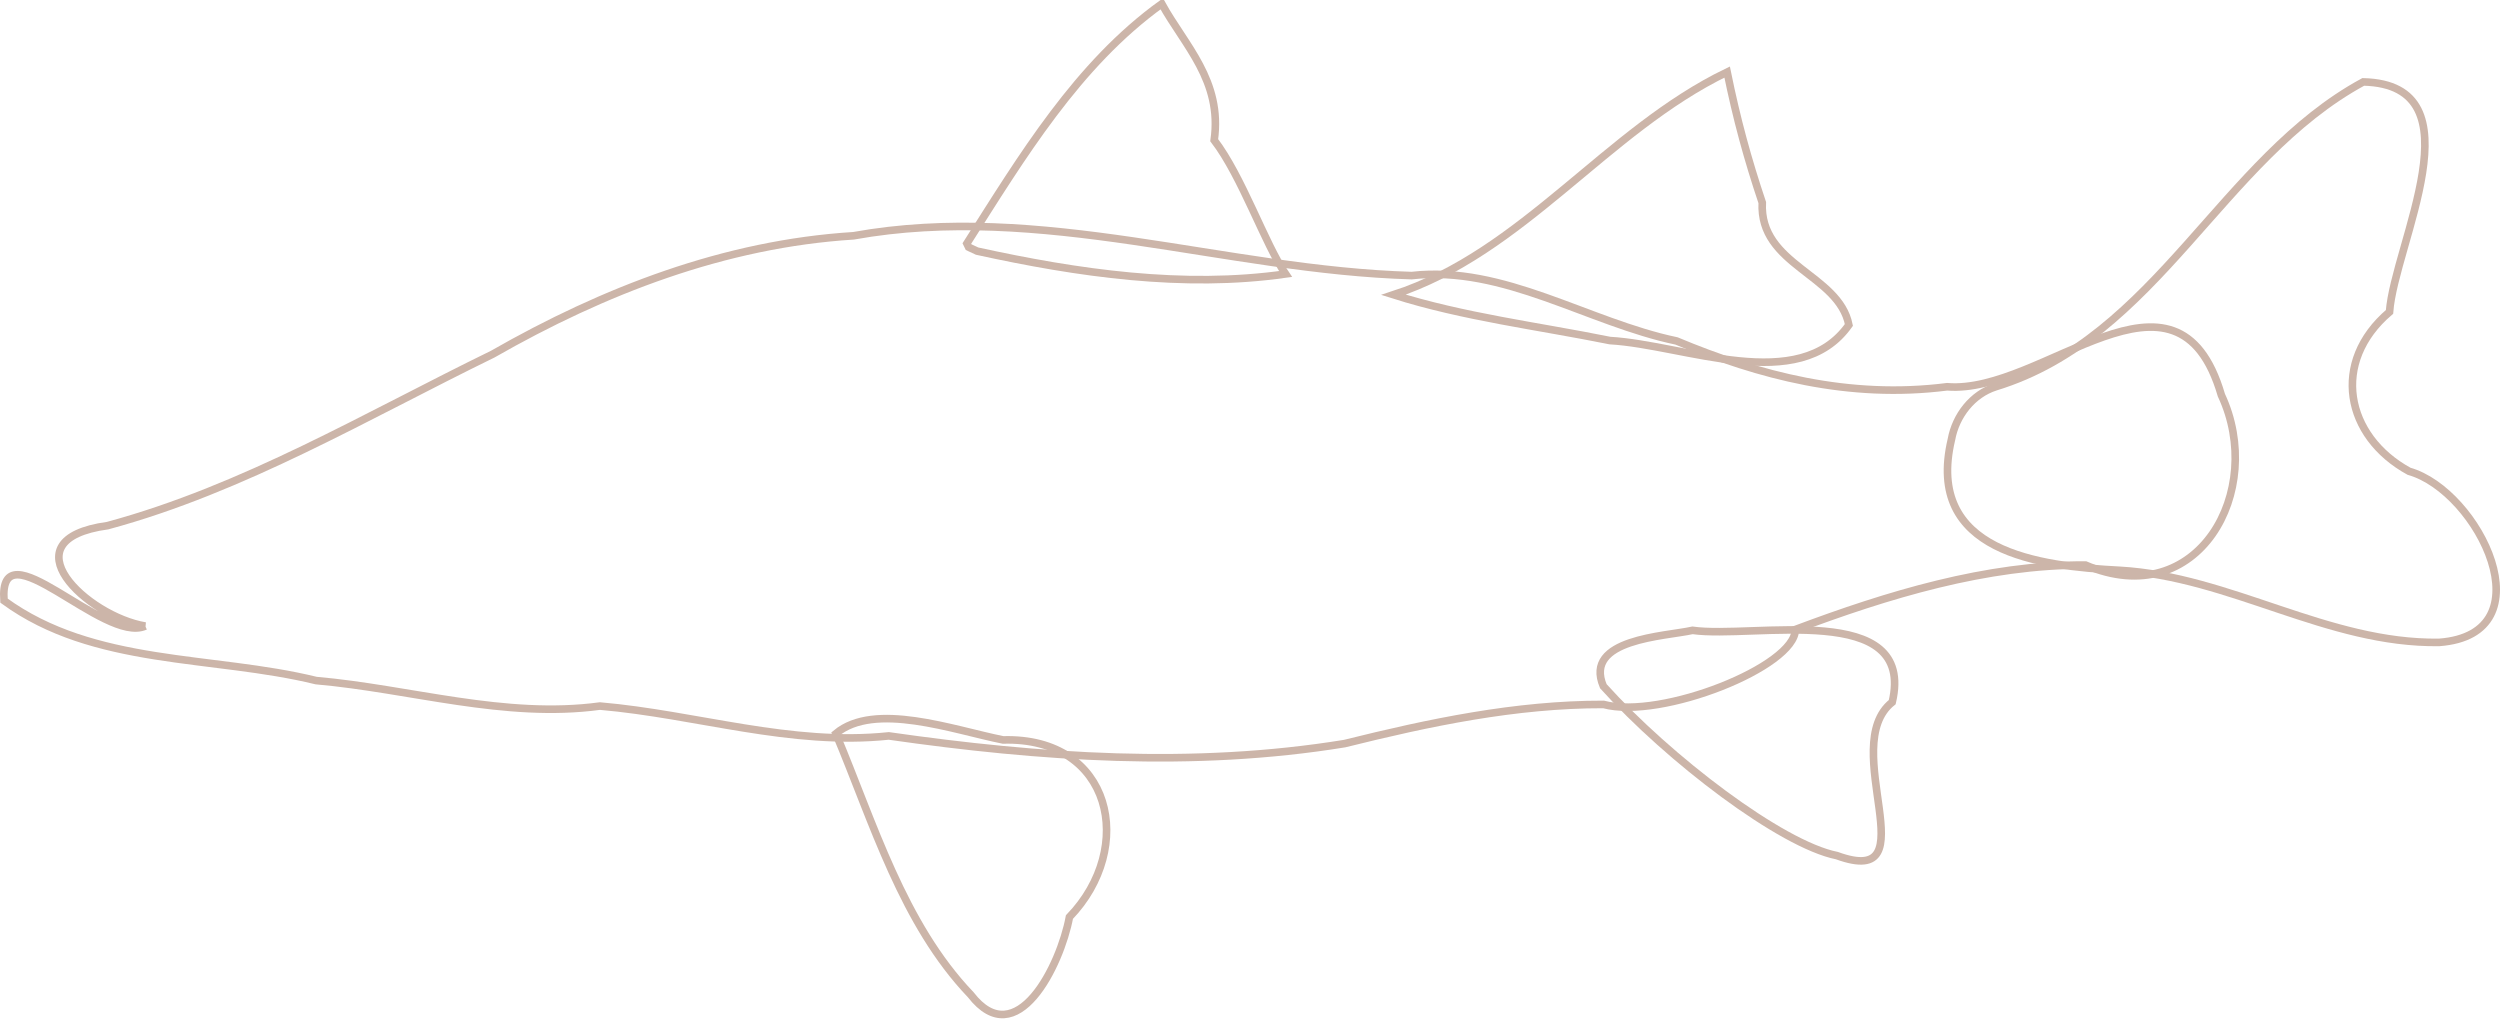
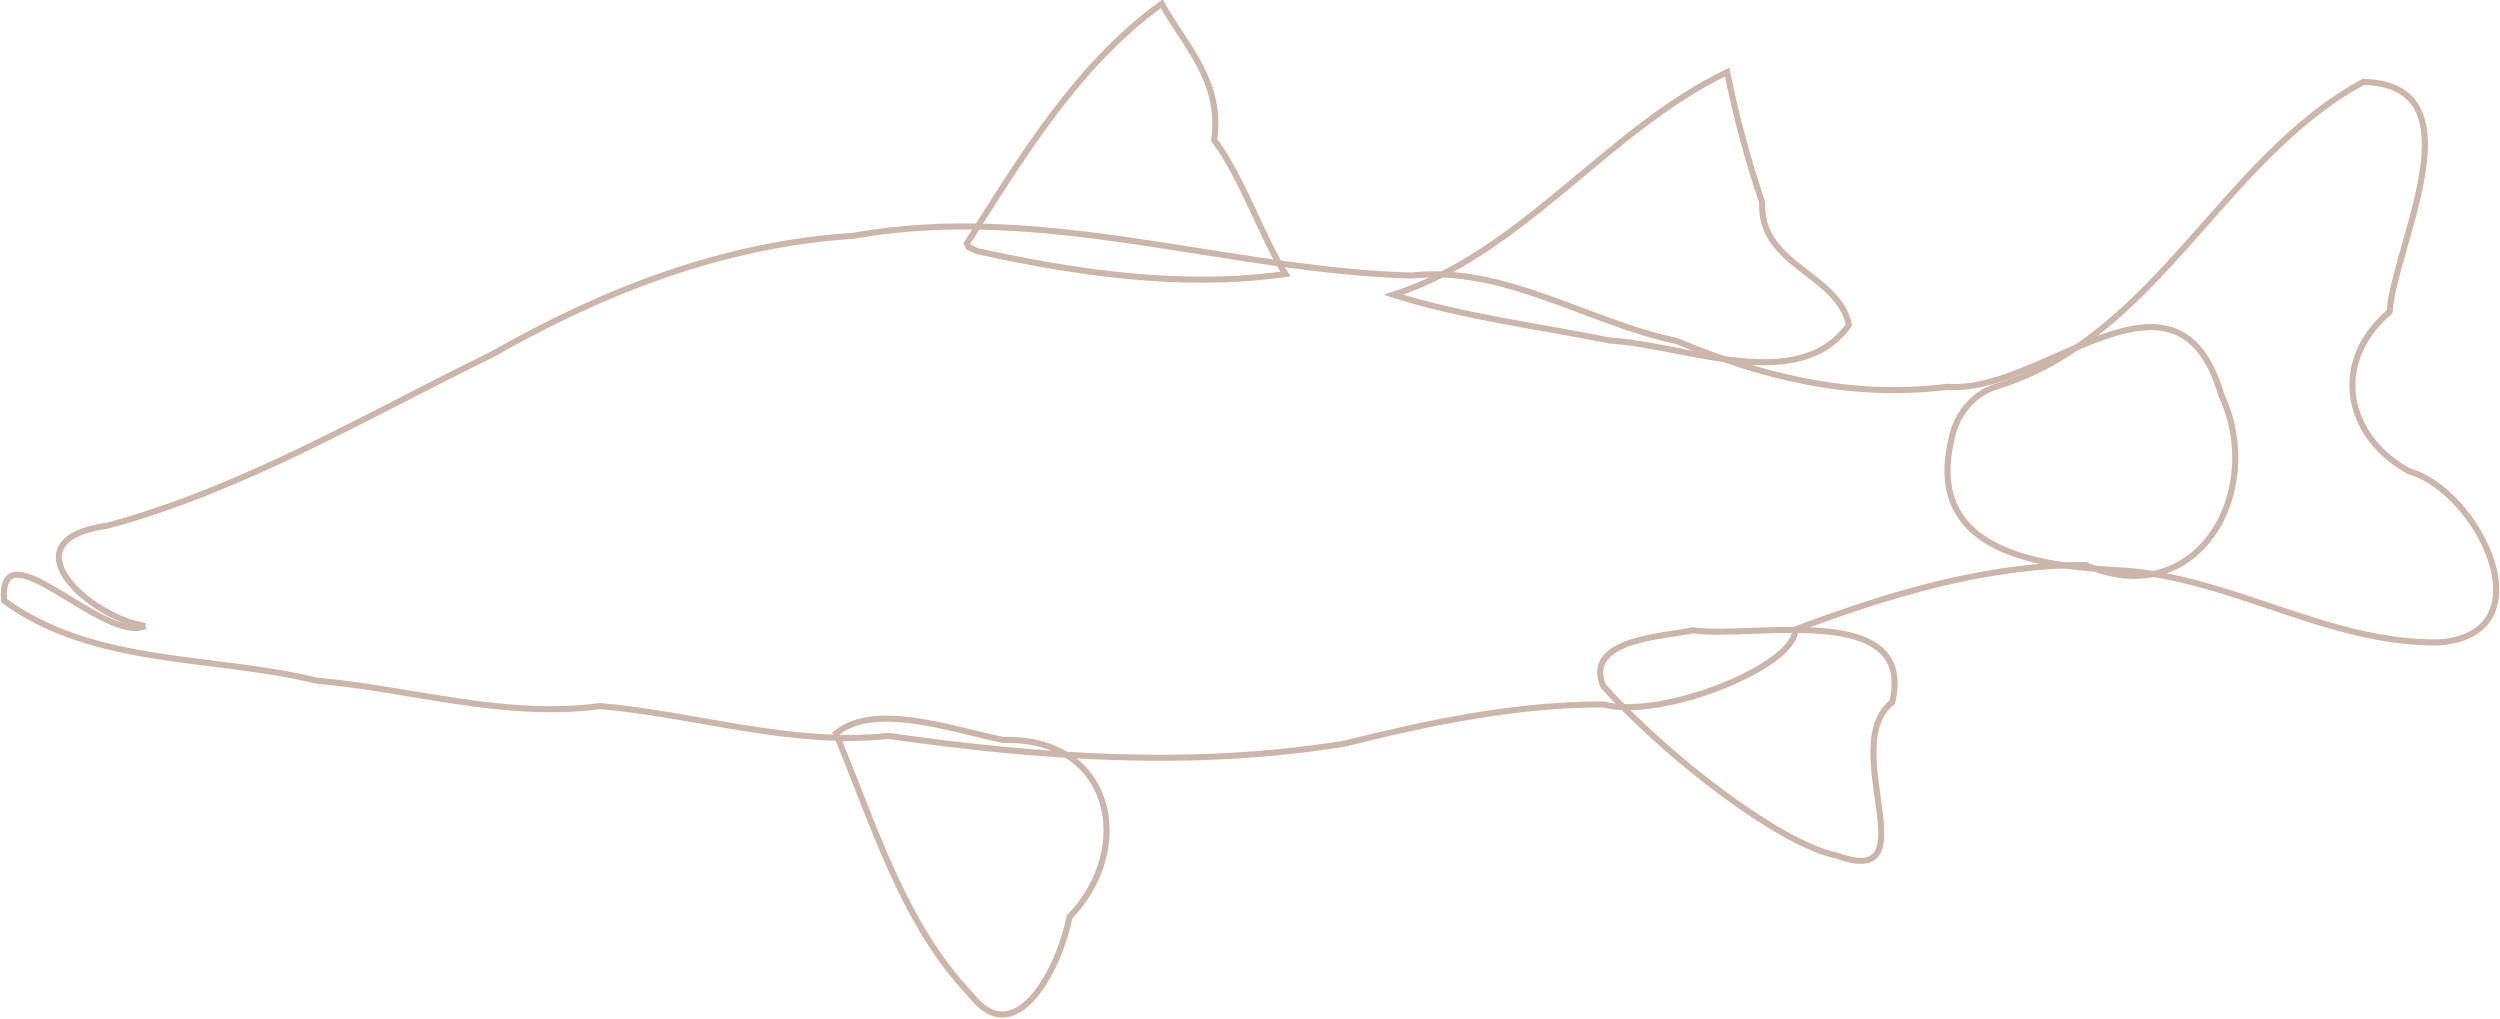
<svg xmlns="http://www.w3.org/2000/svg" width="411.286" height="167.526" id="svg6885" version="1.1">
  <defs id="defs6887" />
  <g id="layer1" transform="translate(-169.3568,-448.5992)">
-     <g transform="matrix(1.25,0,0,-1.25,-613.6994,1039.222)" id="g6540" style="fill:none;stroke:#CCB5A9;stroke-opacity:1">
-       <path style="fill:none;stroke:#CCB5A9;stroke-opacity:1" d="m 645.567,390.1 c -7.605,1.265 -18.48,11.372 -4.949,13.221 17.908,4.842 34.099,14.482 50.668,22.564 14.613,8.358 30.54,14.523 47.49,15.581 24.716,4.443 48.892,-4.53 73.452,-5.239 12.153,1.38 23.17,-6.146 34.863,-8.601 10.826,-4.527 22.646,-7.679 35.619,-6.031 12.597,-1.041 30.235,18.926 36.094,-1.104 5.89,-12.617 -3.084,-28.682 -17.895,-22.358 -13.076,0.049 -26.02,-3.924 -38.179,-8.484 0.033,-4.862 -17.655,-11.906 -25.246,-9.862 -11.588,0.017 -22.909,-2.379 -34.072,-5.154 -19.914,-3.247 -40.144,-1.834 -59.986,1.01 -12.903,-1.355 -25.329,2.833 -38.022,3.93 -12.536,-1.695 -24.956,2.266 -37.353,3.354 -13.643,3.339 -29.234,1.88 -41.079,10.519 -0.738,10.125 13.169,-5.767 18.594,-3.346 z" id="path346" />
-       <path style="fill:none;stroke:#CCB5A9;stroke-opacity:1" d="m 753.693,440.451 c 7.234,11.382 14.545,23.555 25.651,31.547 2.994,-5.447 8.004,-10.124 6.904,-17.95 3.649,-4.76 6.697,-13.699 9.393,-17.609 -13.462,-1.921 -27.39,0.116 -40.598,3.01 l -1.116,0.52 -0.234,0.482 z" id="path350" />
-       <path style="fill:none;stroke:#CCB5A9;stroke-opacity:1" d="m 809.841,433.702 c 17.105,5.579 27.98,21.623 43.915,29.312 1.256,-6.168 2.711,-11.492 4.623,-17.181 -0.416,-8.27 10.069,-9.383 11.401,-16.102 -6.564,-9.301 -21.562,-2.621 -31.455,-2.054 -9.493,1.917 -19.258,3.103 -28.484,6.025 z" id="path354" />
-       <path style="fill:none;stroke:#CCB5A9;stroke-opacity:1" d="m 889.1,421.597 c 21.231,6.496 29.662,29.966 48.378,40.122 15.529,-0.356 4.098,-21.4 3.454,-30.272 -7.747,-6.595 -5.83,-16.375 2.57,-20.974 9.22,-2.613 18.371,-21.44 3.967,-22.523 -14.733,-0.213 -27.486,8.67 -42.059,9.49 -10.589,0.545 -25.645,2.373 -22.135,17.217 0.57,3.12 2.746,5.96 5.826,6.94 z" id="path358" />
-       <path style="fill:none;stroke:#CCB5A9;stroke-opacity:1" d="m 837.463,382.185 c 8.607,-9.562 23.401,-20.829 30.737,-22.295 12.417,-4.53 -0.013,14.402 7.285,20.199 3.152,13.426 -18.276,8.317 -26.283,9.45 -3.657,-0.813 -14.377,-1.109 -11.739,-7.354 z" id="path362" />
-       <path style="fill:none;stroke:#CCB5A9;stroke-opacity:1" d="m 736.454,375.952 c 4.952,-11.779 8.798,-24.992 17.75,-34.372 6.034,-7.803 11.795,3.824 12.99,10.221 8.798,9.145 5.629,23.723 -8.731,23.313 -6.587,1.319 -16.904,5.087 -22.009,0.838 z" id="path366" />
+     <g transform="matrix(1.25,0,0,-1.25,-613.6994,1039.222)" id="g6540" style="fill:none;stroke:#CCB5A9;stroke-opacity:1;stroke-width:1px">
+       <path vector-effect="non-scaling-stroke" style="fill:none;stroke:#CCB5A9;stroke-opacity:1;stroke-width:1px" d="m 645.567,390.1 c -7.605,1.265 -18.48,11.372 -4.949,13.221 17.908,4.842 34.099,14.482 50.668,22.564 14.613,8.358 30.54,14.523 47.49,15.581 24.716,4.443 48.892,-4.53 73.452,-5.239 12.153,1.38 23.17,-6.146 34.863,-8.601 10.826,-4.527 22.646,-7.679 35.619,-6.031 12.597,-1.041 30.235,18.926 36.094,-1.104 5.89,-12.617 -3.084,-28.682 -17.895,-22.358 -13.076,0.049 -26.02,-3.924 -38.179,-8.484 0.033,-4.862 -17.655,-11.906 -25.246,-9.862 -11.588,0.017 -22.909,-2.379 -34.072,-5.154 -19.914,-3.247 -40.144,-1.834 -59.986,1.01 -12.903,-1.355 -25.329,2.833 -38.022,3.93 -12.536,-1.695 -24.956,2.266 -37.353,3.354 -13.643,3.339 -29.234,1.88 -41.079,10.519 -0.738,10.125 13.169,-5.767 18.594,-3.346 z" id="path346" />
+       <path vector-effect="non-scaling-stroke" style="fill:none;stroke:#CCB5A9;stroke-opacity:1;stroke-width:1px" d="m 753.693,440.451 c 7.234,11.382 14.545,23.555 25.651,31.547 2.994,-5.447 8.004,-10.124 6.904,-17.95 3.649,-4.76 6.697,-13.699 9.393,-17.609 -13.462,-1.921 -27.39,0.116 -40.598,3.01 l -1.116,0.52 -0.234,0.482 z" id="path350" />
+       <path vector-effect="non-scaling-stroke" style="fill:none;stroke:#CCB5A9;stroke-opacity:1;stroke-width:1px" d="m 809.841,433.702 c 17.105,5.579 27.98,21.623 43.915,29.312 1.256,-6.168 2.711,-11.492 4.623,-17.181 -0.416,-8.27 10.069,-9.383 11.401,-16.102 -6.564,-9.301 -21.562,-2.621 -31.455,-2.054 -9.493,1.917 -19.258,3.103 -28.484,6.025 z" id="path354" />
+       <path vector-effect="non-scaling-stroke" style="fill:none;stroke:#CCB5A9;stroke-opacity:1;stroke-width:1px" d="m 889.1,421.597 c 21.231,6.496 29.662,29.966 48.378,40.122 15.529,-0.356 4.098,-21.4 3.454,-30.272 -7.747,-6.595 -5.83,-16.375 2.57,-20.974 9.22,-2.613 18.371,-21.44 3.967,-22.523 -14.733,-0.213 -27.486,8.67 -42.059,9.49 -10.589,0.545 -25.645,2.373 -22.135,17.217 0.57,3.12 2.746,5.96 5.826,6.94 z" id="path358" />
+       <path vector-effect="non-scaling-stroke" style="fill:none;stroke:#CCB5A9;stroke-opacity:1;stroke-width:1px" d="m 837.463,382.185 c 8.607,-9.562 23.401,-20.829 30.737,-22.295 12.417,-4.53 -0.013,14.402 7.285,20.199 3.152,13.426 -18.276,8.317 -26.283,9.45 -3.657,-0.813 -14.377,-1.109 -11.739,-7.354 z" id="path362" />
+       <path vector-effect="non-scaling-stroke" style="fill:none;stroke:#CCB5A9;stroke-opacity:1;stroke-width:1px" d="m 736.454,375.952 c 4.952,-11.779 8.798,-24.992 17.75,-34.372 6.034,-7.803 11.795,3.824 12.99,10.221 8.798,9.145 5.629,23.723 -8.731,23.313 -6.587,1.319 -16.904,5.087 -22.009,0.838 z" id="path366" />
    </g>
  </g>
</svg>
